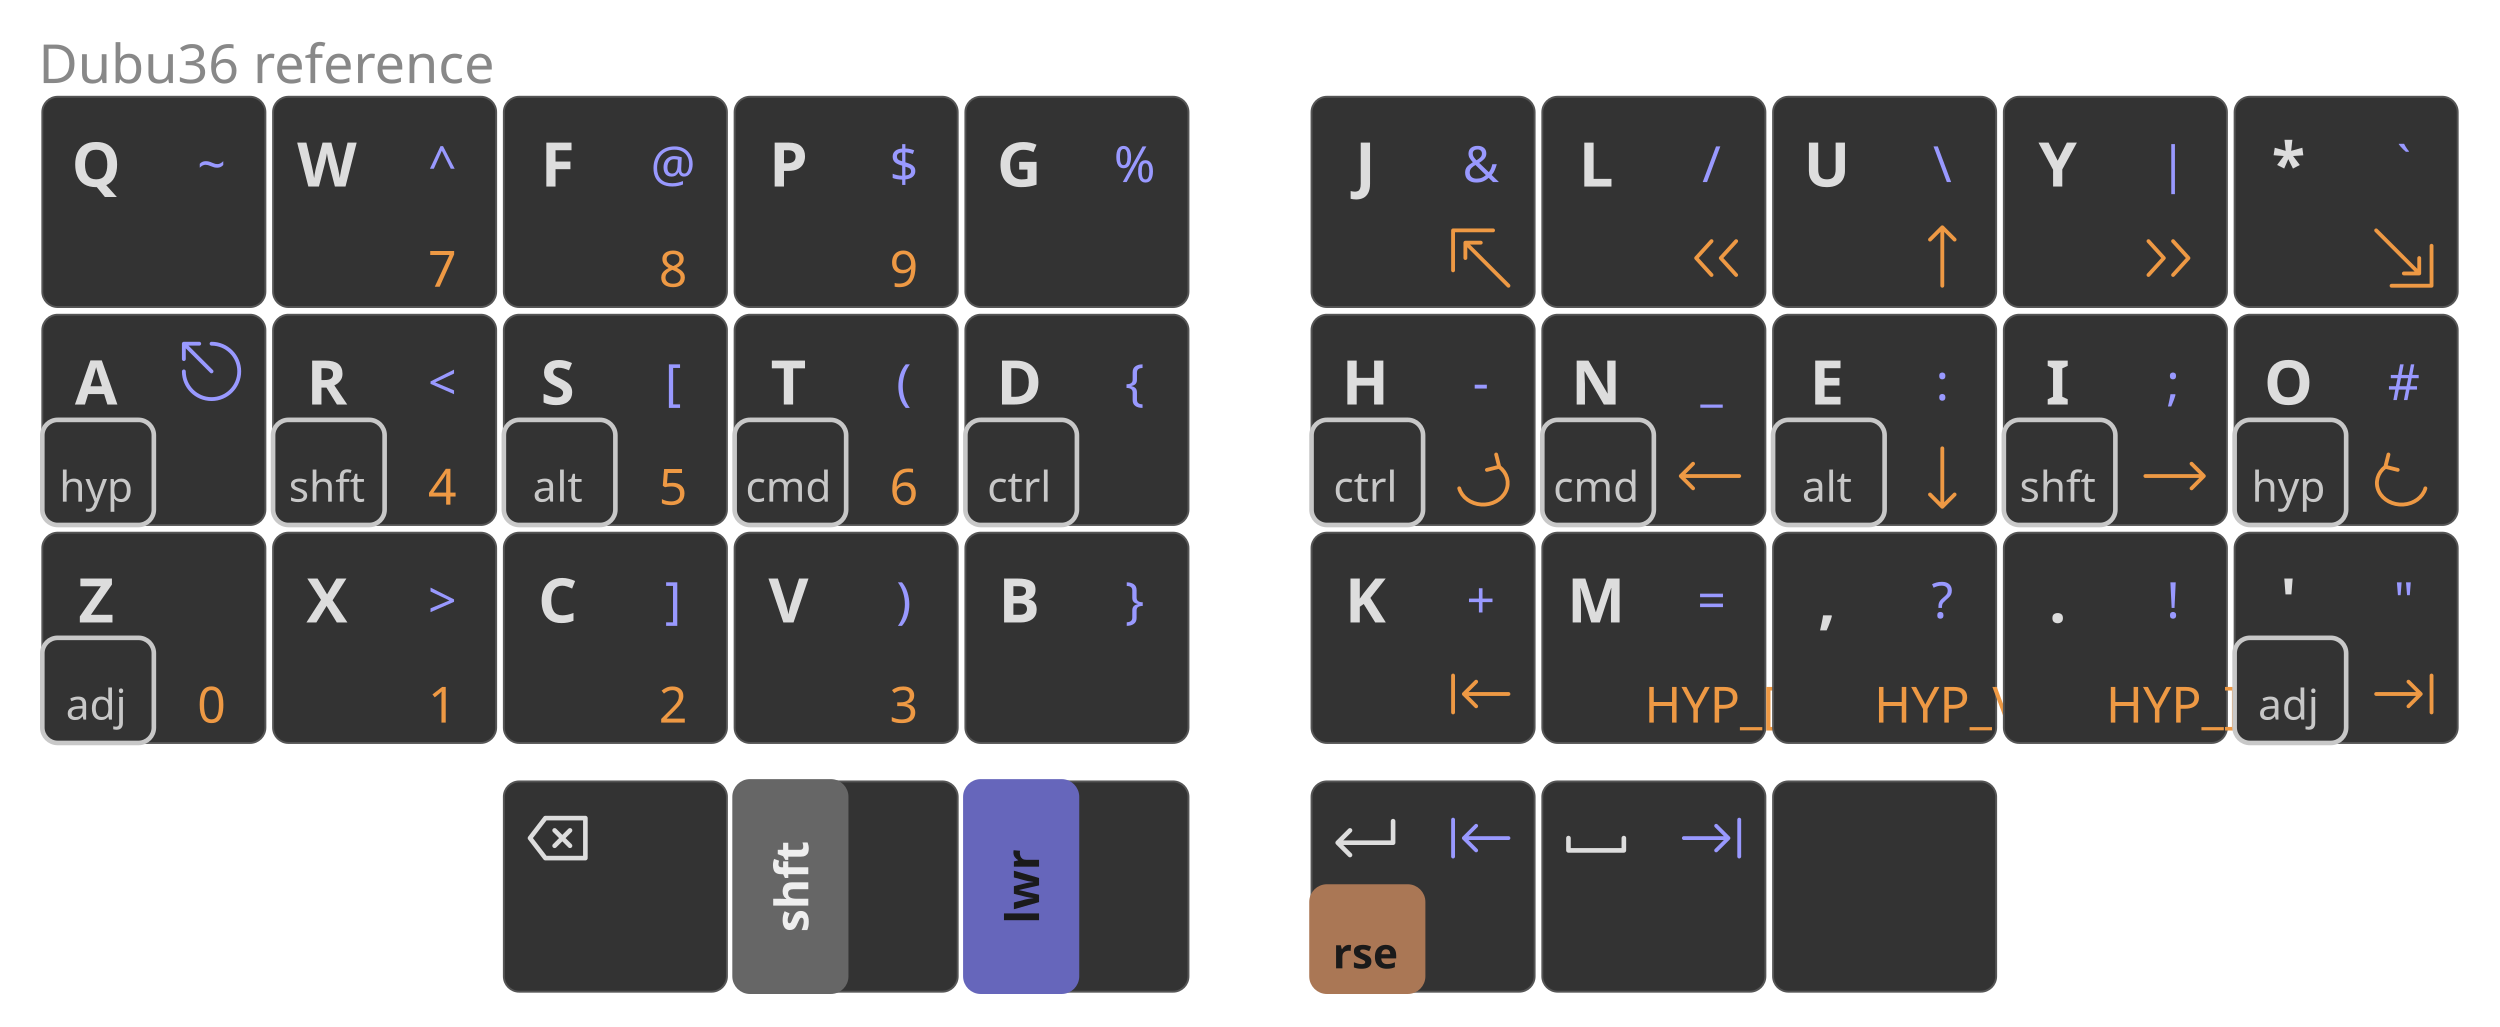
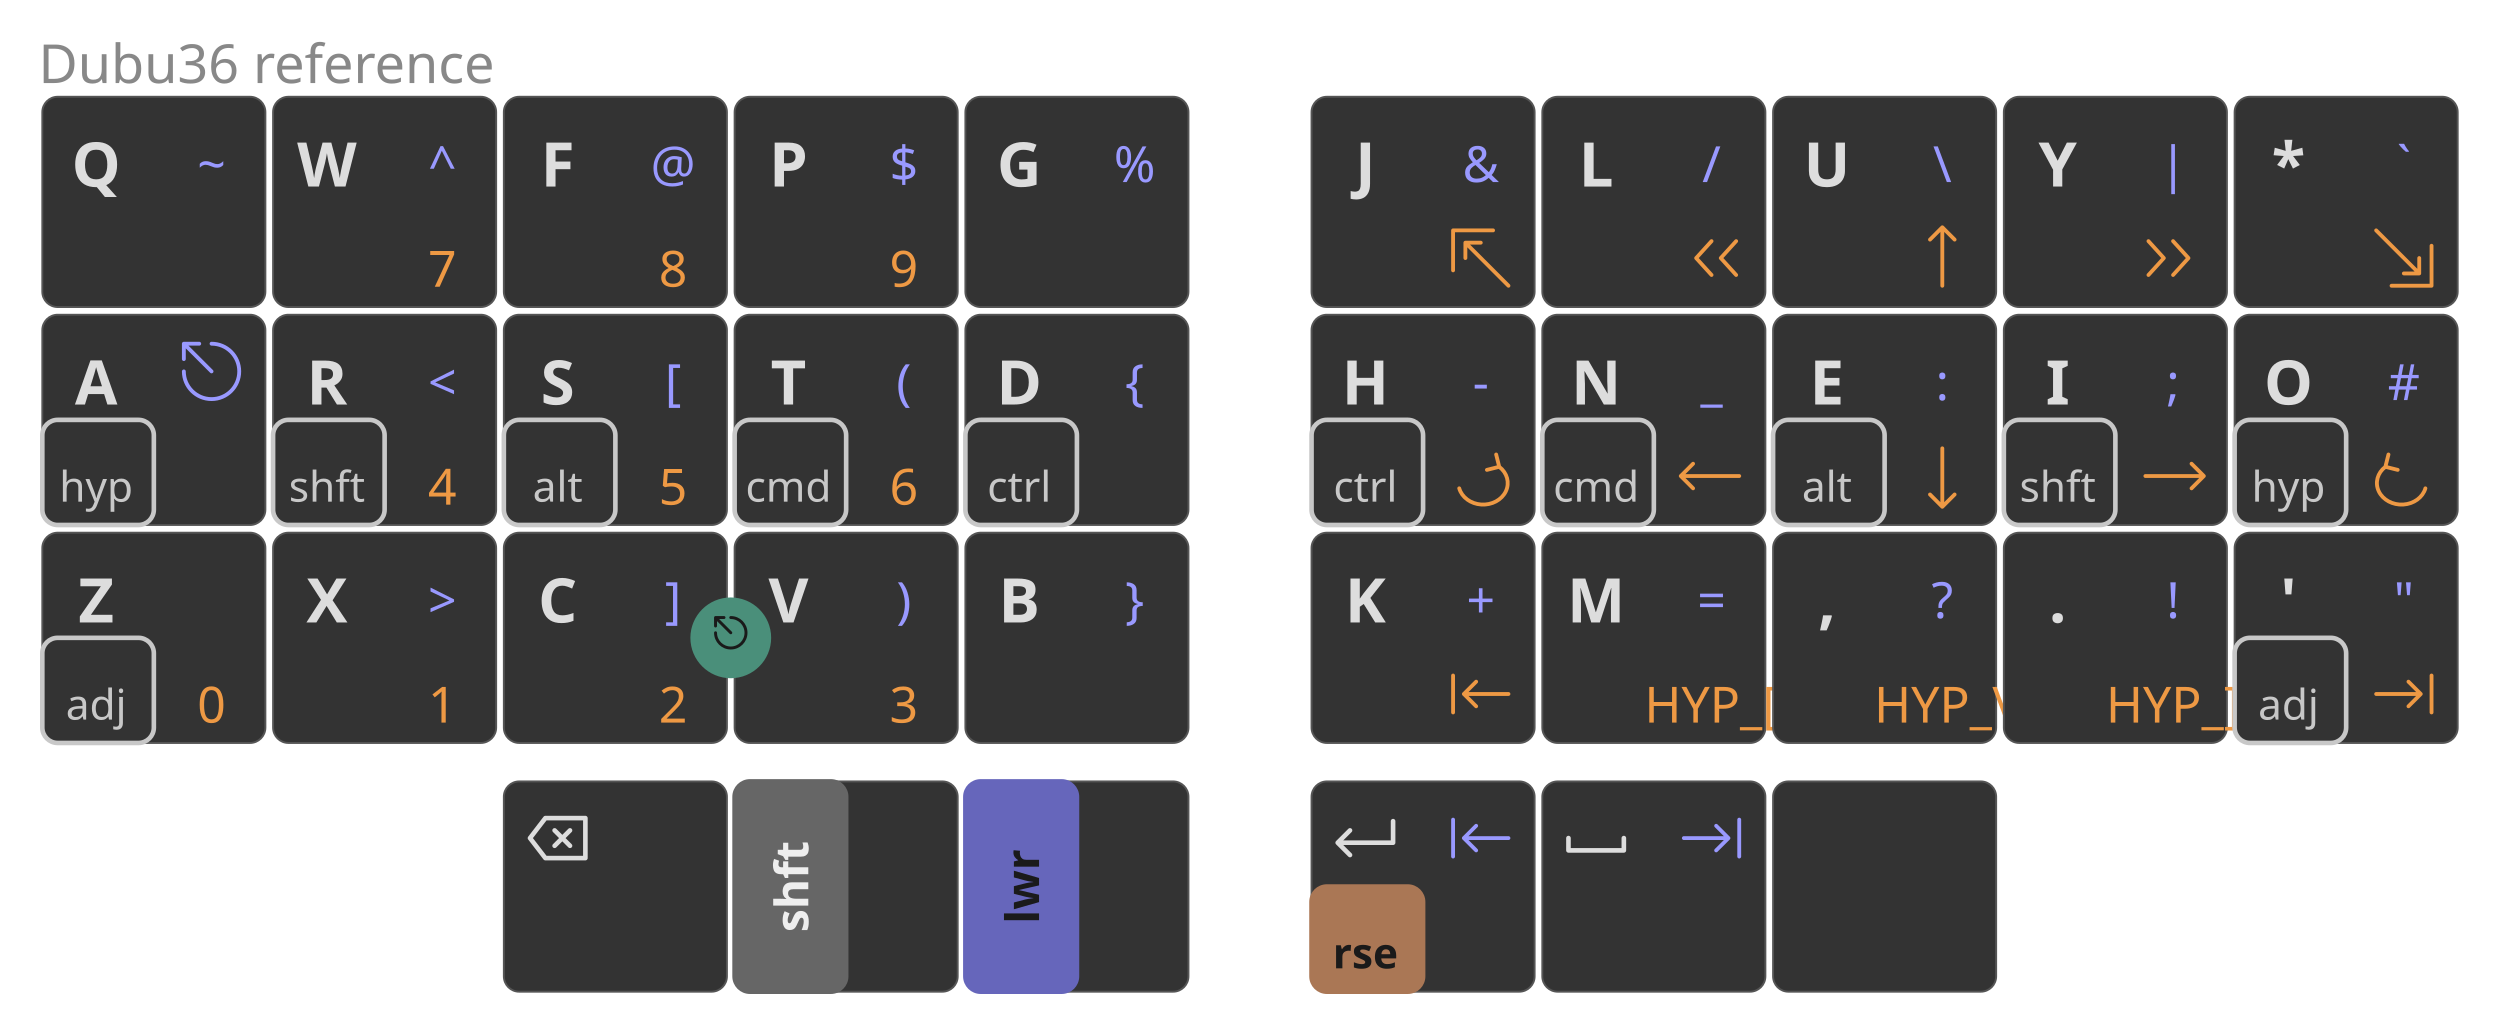
<svg xmlns="http://www.w3.org/2000/svg" class="keymap" width="650" height="267" viewBox="-10 -24 650.0 266.68">
  <style>svg.keymap { background: #1e1e2e; font-family: sans-serif; }
    rect.keycap { fill: #333333; stroke: #555555; stroke-width: 0.5px; }
    text { fill: #c8c8c8; text-anchor: middle; dominant-baseline: central; }
    text.base { font-size: 16px; font-weight: 600; fill: #dddddd; }
    text.hold { font-size: 11px; }
    text.sym { font-size: 13px; fill: #9999ff; }
    text.num { font-size: 13px; fill: #ee9944; }
    text.oneshot { font-size: 12px; font-weight: 600; }
    use.glyph { fill: none; stroke: #c8c8c8; stroke-width: 2.5px;
                stroke-linecap: round; stroke-linejoin: round; }
    use.glyph.base { stroke: #dddddd; stroke-width: 3px; }
    use.glyph.sym { stroke: #9999ff; }
    use.glyph.num { stroke: #ee9944; }
    rect.hold-box { stroke-width: 1.2px; }
    rect.hold-box.tap-preferred.mod { fill: none; stroke: #c8c8c8; }
    rect.hold-box.tap-preferred.sym { fill: none; stroke: #9999ff; }
    rect.hold-box.tap-preferred.nav { fill: none; stroke: #ee9944; }
    rect.hold-box.hold-preferred.mod { fill: #666666; stroke: #666666; }
    rect.hold-box.hold-preferred.sym { fill: #6666bb; stroke: #6666bb; }
    rect.hold-box.hold-preferred.nav { fill: #aa7755; stroke: #aa7755; }
    rect.hold-box.oneshot.mod { fill: #666666; stroke: #666666; }
    rect.hold-box.oneshot.sym { fill: #6666bb; stroke: #6666bb; }
    rect.hold-box.oneshot.nav { fill: #aa7755; stroke: #aa7755; }
    text.hold.hold-preferred.mod, text.oneshot.mod { fill: #eeeeee; font-weight: 700; }
    text.hold.hold-preferred.sym, text.oneshot.sym,
    text.hold.hold-preferred.nav, text.oneshot.nav { fill: #1a1a1a; font-weight: 700; }
    text.hold.tap-preferred { fill: #c8c8c8; }
-     text.title { font-size: 14px; fill: #888888; text-anchor: start; }</style>
+     text.title { font-size: 14px; fill: #888888; text-anchor: start; }
+     circle.combo-badge { fill: #4a8f7a; stroke: #4a8f7a; }
+     use.glyph.combo { stroke: #1a1a1a; stroke-width: 3.5px; }
+     text.combo { font-size: 9px; font-weight: 700; fill: #1a1a1a; }</style>
  <defs>
    <path id="glyph_backspace" class="symbol" transform="scale(0.4) translate(-24,-30)" d="M22,19l10,10 M22,29l10-10 M6,24l10,13h26v-26h-26z" />
    <path id="glyph_delete-word" class="symbol" transform="scale(0.4) translate(-24,-30)" d="M22,19l10,10 M22,29l10-10 M6,24l10,13h26v-26h-26z M6,17l-6,7,6,7" />
    <path id="glyph_return" class="symbol" transform="scale(0.4) translate(-24,-30)" d="M42,13V27H6 m8-8l-8,8l8,8" />
    <path id="glyph_space" class="symbol" transform="scale(0.4) translate(-24,-30)" d="M42,24V32H6V24" />
    <path id="glyph_escape" class="symbol" transform="scale(0.4) translate(-24,-30)" d="M24,24l-18-18 m0,10v-10h10 M24,6A18,18,0,1,1,6,24" />
    <path id="glyph_up" class="symbol" transform="scale(0.4) translate(-24,-30)" d="M24,42v-36 m-8,6l8-8l8,8" />
    <path id="glyph_down" class="symbol" transform="scale(0.4) translate(-24,-30)" d="M24,6v36 m-8,-6l8,8l8-8" />
    <path id="glyph_left" class="symbol" transform="scale(0.4) translate(-24,-30)" d="M42,24h-36 m6-8l-8,8l8,8" />
    <path id="glyph_right" class="symbol" transform="scale(0.4) translate(-24,-30)" d="M6,24h36 m-6-8l8,8l-8,8" />
    <path id="glyph_tab" class="symbol" transform="scale(0.4) translate(-24,-30)" d="M6,24h27 m-6-8l8,8l-8,8 M42,12V36" />
    <path id="glyph_btab" class="symbol" transform="scale(0.4) translate(-24,-30)" d="M42,24h-27 m6-8l-8,8l8,8 M6,12V36" />
    <path id="glyph_home" class="symbol" transform="scale(0.4) translate(-24,-30)" d="M42,42l-28-28 m0,10v-10h10 m8-8h-26v26" />
    <path id="glyph_end" class="symbol" transform="scale(0.4) translate(-24,-30)" d="M6,6l28,28 m0-10v10h-10 m-8,8h26v-26" />
    <path id="glyph_word-right" class="symbol" transform="scale(0.4) translate(-24,-30)" d="M8,13l10,11-10,11 M24,13l10,11-10,11" />
    <path id="glyph_word-left" class="symbol" transform="scale(0.4) translate(-24,-30)" d="M40,13l-10,11,10,11 M24,13l-10,11,10,11" />
    <path id="glyph_hist-fwd" class="symbol" transform="scale(0.4) translate(-24,-30)" d="M10,32A16,14,0,1,0,36,18 m-2,-8l2,8l-8,2" />
    <path id="glyph_hist-back" class="symbol" transform="scale(0.4) translate(-24,-30)" d="M38,32A16,14,0,1,1,12,18 m2,-8l-2,8l8,2" />
  </defs>
  <text class="title" x="0" y="-8">Dubu36 reference</text>
  <g transform="translate(0.00,0.00)">
    <rect class="keycap" x="1.0" y="1.0" width="58.0" height="54.67" rx="4.0" ry="4.0" />
    <text class="base" x="15.0" y="18.134">Q</text>
    <text class="sym" x="45.0" y="18.134">~</text>
  </g>
  <g transform="translate(60.00,0.00)">
    <rect class="keycap" x="1.0" y="1.0" width="58.0" height="54.67" rx="4.0" ry="4.0" />
    <text class="base" x="15.0" y="18.134">W</text>
    <text class="sym" x="45.0" y="18.134">^</text>
    <text class="num" x="45.0" y="45.336">7</text>
  </g>
  <g transform="translate(120.00,0.00)">
    <rect class="keycap" x="1.0" y="1.0" width="58.0" height="54.67" rx="4.0" ry="4.0" />
    <text class="base" x="15.0" y="18.134">F</text>
    <text class="sym" x="45.0" y="18.134">@</text>
    <text class="num" x="45.0" y="45.336">8</text>
  </g>
  <g transform="translate(180.00,0.00)">
    <rect class="keycap" x="1.0" y="1.0" width="58.0" height="54.67" rx="4.0" ry="4.0" />
    <text class="base" x="15.0" y="18.134">P</text>
    <text class="sym" x="45.0" y="18.134">$</text>
    <text class="num" x="45.0" y="45.336">9</text>
  </g>
  <g transform="translate(240.00,0.00)">
    <rect class="keycap" x="1.0" y="1.0" width="58.0" height="54.67" rx="4.0" ry="4.0" />
    <text class="base" x="15.0" y="18.134">G</text>
    <text class="sym" x="45.0" y="18.134">%</text>
  </g>
  <g transform="translate(330.00,0.00)">
    <rect class="keycap" x="1.0" y="1.0" width="58.0" height="54.67" rx="4.0" ry="4.0" />
    <text class="base" x="15.0" y="18.134">J</text>
    <text class="sym" x="45.0" y="18.134">&amp;</text>
    <use class="glyph num" href="#glyph_home" x="45.0" y="45.336" />
  </g>
  <g transform="translate(390.00,0.00)">
    <rect class="keycap" x="1.0" y="1.0" width="58.0" height="54.67" rx="4.0" ry="4.0" />
    <text class="base" x="15.0" y="18.134">L</text>
    <text class="sym" x="45.0" y="18.134">/</text>
    <use class="glyph num" href="#glyph_word-left" x="45.0" y="45.336" />
  </g>
  <g transform="translate(450.00,0.00)">
    <rect class="keycap" x="1.0" y="1.0" width="58.0" height="54.67" rx="4.0" ry="4.0" />
    <text class="base" x="15.0" y="18.134">U</text>
    <text class="sym" x="45.0" y="18.134">\</text>
    <use class="glyph num" href="#glyph_up" x="45.0" y="45.336" />
  </g>
  <g transform="translate(510.00,0.00)">
    <rect class="keycap" x="1.0" y="1.0" width="58.0" height="54.67" rx="4.0" ry="4.0" />
    <text class="base" x="15.0" y="18.134">Y</text>
    <text class="sym" x="45.0" y="18.134">|</text>
    <use class="glyph num" href="#glyph_word-right" x="45.0" y="45.336" />
  </g>
  <g transform="translate(570.00,0.00)">
    <rect class="keycap" x="1.0" y="1.0" width="58.0" height="54.67" rx="4.0" ry="4.0" />
    <text class="base" x="15.0" y="18.134">*</text>
    <text class="sym" x="45.0" y="18.134">`</text>
    <use class="glyph num" href="#glyph_end" x="45.0" y="45.336" />
  </g>
  <g transform="translate(0.00,56.67)">
    <rect class="keycap" x="1.0" y="1.0" width="58.0" height="54.67" rx="4.0" ry="4.0" />
    <rect class="hold-box tap-preferred mod" x="1.0" y="28.335" width="29.0" height="27.335" rx="4.0" ry="4.0" />
    <text class="base" x="15.0" y="18.134">A</text>
    <text class="hold tap-preferred mod" x="15.0" y="45.336">hyp</text>
    <use class="glyph sym" href="#glyph_escape" x="45.0" y="18.134" />
  </g>
  <g transform="translate(60.00,56.67)">
    <rect class="keycap" x="1.0" y="1.0" width="58.0" height="54.67" rx="4.0" ry="4.0" />
    <rect class="hold-box tap-preferred mod" x="1.0" y="28.335" width="29.0" height="27.335" rx="4.0" ry="4.0" />
    <text class="base" x="15.0" y="18.134">R</text>
    <text class="hold tap-preferred mod" x="15.0" y="45.336">shft</text>
    <text class="sym" x="45.0" y="18.134">&lt;</text>
    <text class="num" x="45.0" y="45.336">4</text>
  </g>
  <g transform="translate(120.00,56.67)">
    <rect class="keycap" x="1.0" y="1.0" width="58.0" height="54.67" rx="4.0" ry="4.0" />
    <rect class="hold-box tap-preferred mod" x="1.0" y="28.335" width="29.0" height="27.335" rx="4.0" ry="4.0" />
    <text class="base" x="15.0" y="18.134">S</text>
    <text class="hold tap-preferred mod" x="15.0" y="45.336">alt</text>
    <text class="sym" x="45.0" y="18.134">[</text>
    <text class="num" x="45.0" y="45.336">5</text>
  </g>
  <g transform="translate(180.00,56.67)">
    <rect class="keycap" x="1.0" y="1.0" width="58.0" height="54.67" rx="4.0" ry="4.0" />
    <rect class="hold-box tap-preferred mod" x="1.0" y="28.335" width="29.0" height="27.335" rx="4.0" ry="4.0" />
    <text class="base" x="15.0" y="18.134">T</text>
    <text class="hold tap-preferred mod" x="15.0" y="45.336">cmd</text>
    <text class="sym" x="45.0" y="18.134">(</text>
    <text class="num" x="45.0" y="45.336">6</text>
  </g>
  <g transform="translate(240.00,56.67)">
    <rect class="keycap" x="1.0" y="1.0" width="58.0" height="54.67" rx="4.0" ry="4.0" />
    <rect class="hold-box tap-preferred mod" x="1.0" y="28.335" width="29.0" height="27.335" rx="4.0" ry="4.0" />
    <text class="base" x="15.0" y="18.134">D</text>
    <text class="hold tap-preferred mod" x="15.0" y="45.336">ctrl</text>
    <text class="sym" x="45.0" y="18.134">{</text>
  </g>
  <g transform="translate(330.00,56.67)">
    <rect class="keycap" x="1.0" y="1.0" width="58.0" height="54.67" rx="4.0" ry="4.0" />
    <rect class="hold-box tap-preferred mod" x="1.0" y="28.335" width="29.0" height="27.335" rx="4.0" ry="4.0" />
    <text class="base" x="15.0" y="18.134">H</text>
    <text class="hold tap-preferred mod" x="15.0" y="45.336">ctrl</text>
    <text class="sym" x="45.0" y="18.134">-</text>
    <use class="glyph num" href="#glyph_hist-fwd" x="45.0" y="45.336" />
  </g>
  <g transform="translate(390.00,56.67)">
    <rect class="keycap" x="1.0" y="1.0" width="58.0" height="54.67" rx="4.0" ry="4.0" />
    <rect class="hold-box tap-preferred mod" x="1.0" y="28.335" width="29.0" height="27.335" rx="4.0" ry="4.0" />
    <text class="base" x="15.0" y="18.134">N</text>
    <text class="hold tap-preferred mod" x="15.0" y="45.336">cmd</text>
    <text class="sym" x="45.0" y="18.134">_</text>
    <use class="glyph num" href="#glyph_left" x="45.0" y="45.336" />
  </g>
  <g transform="translate(450.00,56.67)">
    <rect class="keycap" x="1.0" y="1.0" width="58.0" height="54.67" rx="4.0" ry="4.0" />
    <rect class="hold-box tap-preferred mod" x="1.0" y="28.335" width="29.0" height="27.335" rx="4.0" ry="4.0" />
    <text class="base" x="15.0" y="18.134">E</text>
    <text class="hold tap-preferred mod" x="15.0" y="45.336">alt</text>
    <text class="sym" x="45.0" y="18.134">:</text>
    <use class="glyph num" href="#glyph_down" x="45.0" y="45.336" />
  </g>
  <g transform="translate(510.00,56.67)">
    <rect class="keycap" x="1.0" y="1.0" width="58.0" height="54.67" rx="4.0" ry="4.0" />
    <rect class="hold-box tap-preferred mod" x="1.0" y="28.335" width="29.0" height="27.335" rx="4.0" ry="4.0" />
    <text class="base" x="15.0" y="18.134">I</text>
    <text class="hold tap-preferred mod" x="15.0" y="45.336">shft</text>
    <text class="sym" x="45.0" y="18.134">;</text>
    <use class="glyph num" href="#glyph_right" x="45.0" y="45.336" />
  </g>
  <g transform="translate(570.00,56.67)">
    <rect class="keycap" x="1.0" y="1.0" width="58.0" height="54.67" rx="4.0" ry="4.0" />
    <rect class="hold-box tap-preferred mod" x="1.0" y="28.335" width="29.0" height="27.335" rx="4.0" ry="4.0" />
    <text class="base" x="15.0" y="18.134">O</text>
    <text class="hold tap-preferred mod" x="15.0" y="45.336">hyp</text>
    <text class="sym" x="45.0" y="18.134">#</text>
    <use class="glyph num" href="#glyph_hist-back" x="45.0" y="45.336" />
  </g>
  <g transform="translate(0.00,113.34)">
    <rect class="keycap" x="1.0" y="1.0" width="58.0" height="54.67" rx="4.0" ry="4.0" />
    <rect class="hold-box tap-preferred mod" x="1.0" y="28.335" width="29.0" height="27.335" rx="4.0" ry="4.0" />
    <text class="base" x="15.0" y="18.134">Z</text>
    <text class="hold tap-preferred mod" x="15.0" y="45.336">adj</text>
    <text class="num" x="45.0" y="45.336">0</text>
  </g>
  <g transform="translate(60.00,113.34)">
    <rect class="keycap" x="1.0" y="1.0" width="58.0" height="54.67" rx="4.0" ry="4.0" />
    <text class="base" x="15.0" y="18.134">X</text>
    <text class="sym" x="45.0" y="18.134">&gt;</text>
    <text class="num" x="45.0" y="45.336">1</text>
  </g>
  <g transform="translate(120.00,113.34)">
    <rect class="keycap" x="1.0" y="1.0" width="58.0" height="54.67" rx="4.0" ry="4.0" />
    <text class="base" x="15.0" y="18.134">C</text>
    <text class="sym" x="45.0" y="18.134">]</text>
    <text class="num" x="45.0" y="45.336">2</text>
  </g>
  <g transform="translate(180.00,113.34)">
    <rect class="keycap" x="1.0" y="1.0" width="58.0" height="54.67" rx="4.0" ry="4.0" />
    <text class="base" x="15.0" y="18.134">V</text>
    <text class="sym" x="45.0" y="18.134">)</text>
    <text class="num" x="45.0" y="45.336">3</text>
  </g>
  <g transform="translate(240.00,113.34)">
    <rect class="keycap" x="1.0" y="1.0" width="58.0" height="54.67" rx="4.0" ry="4.0" />
    <text class="base" x="15.0" y="18.134">B</text>
    <text class="sym" x="45.0" y="18.134">}</text>
  </g>
  <g transform="translate(330.00,113.34)">
    <rect class="keycap" x="1.0" y="1.0" width="58.0" height="54.67" rx="4.0" ry="4.0" />
    <text class="base" x="15.0" y="18.134">K</text>
    <text class="sym" x="45.0" y="18.134">+</text>
    <use class="glyph num" href="#glyph_btab" x="45.0" y="45.336" />
  </g>
  <g transform="translate(390.00,113.34)">
    <rect class="keycap" x="1.0" y="1.0" width="58.0" height="54.67" rx="4.0" ry="4.0" />
    <text class="base" x="15.0" y="18.134">M</text>
    <text class="sym" x="45.0" y="18.134">=</text>
    <text class="num" x="45.0" y="45.336">HYP_[</text>
  </g>
  <g transform="translate(450.00,113.34)">
    <rect class="keycap" x="1.0" y="1.0" width="58.0" height="54.67" rx="4.0" ry="4.0" />
    <text class="base" x="15.0" y="18.134">,</text>
    <text class="sym" x="45.0" y="18.134">?</text>
    <text class="num" x="45.0" y="45.336">HYP_\</text>
  </g>
  <g transform="translate(510.00,113.34)">
    <rect class="keycap" x="1.0" y="1.0" width="58.0" height="54.67" rx="4.0" ry="4.0" />
    <text class="base" x="15.0" y="18.134">.</text>
    <text class="sym" x="45.0" y="18.134">!</text>
    <text class="num" x="45.0" y="45.336">HYP_]</text>
  </g>
  <g transform="translate(570.00,113.34)">
    <rect class="keycap" x="1.0" y="1.0" width="58.0" height="54.67" rx="4.0" ry="4.0" />
    <rect class="hold-box tap-preferred mod" x="1.0" y="28.335" width="29.0" height="27.335" rx="4.0" ry="4.0" />
    <text class="base" x="15.0" y="18.134">'</text>
    <text class="hold tap-preferred mod" x="15.0" y="45.336">adj</text>
    <text class="sym" x="45.0" y="18.134">"</text>
    <use class="glyph num" href="#glyph_tab" x="45.0" y="45.336" />
  </g>
  <g transform="translate(120.00,178.01)">
    <rect class="keycap" x="1.0" y="1.0" width="58.0" height="54.67" rx="4.0" ry="4.0" />
    <use class="glyph base" href="#glyph_backspace" x="15.0" y="18.134" />
  </g>
  <g transform="translate(180.00,178.01)">
    <rect class="keycap" x="1.0" y="1.0" width="58.0" height="54.67" rx="4.0" ry="4.0" />
    <rect class="hold-box oneshot mod" x="1.0" y="1.0" width="29.0" height="54.67" rx="4.0" ry="4.0" />
    <text class="oneshot mod" transform="translate(15.5,28.335) rotate(-90)">shft</text>
  </g>
  <g transform="translate(240.00,178.01)">
    <rect class="keycap" x="1.0" y="1.0" width="58.0" height="54.67" rx="4.0" ry="4.0" />
    <rect class="hold-box oneshot sym" x="1.0" y="1.0" width="29.0" height="54.67" rx="4.0" ry="4.0" />
    <text class="oneshot sym" transform="translate(15.5,28.335) rotate(-90)">lwr</text>
  </g>
  <g transform="translate(330.00,178.01)">
    <rect class="keycap" x="1.0" y="1.0" width="58.0" height="54.67" rx="4.0" ry="4.0" />
    <rect class="hold-box hold-preferred nav" x="1.0" y="28.335" width="29.0" height="27.335" rx="4.0" ry="4.0" />
    <use class="glyph base" href="#glyph_return" x="15.0" y="18.134" />
    <text class="hold hold-preferred nav" x="15.0" y="45.336">rse</text>
    <use class="glyph sym" href="#glyph_btab" x="45.0" y="18.134" />
  </g>
  <g transform="translate(390.00,178.01)">
    <rect class="keycap" x="1.0" y="1.0" width="58.0" height="54.67" rx="4.0" ry="4.0" />
    <use class="glyph base" href="#glyph_space" x="15.0" y="18.134" />
    <use class="glyph sym" href="#glyph_tab" x="45.0" y="18.134" />
  </g>
  <g transform="translate(450.00,178.01)">
    <rect class="keycap" x="1.0" y="1.0" width="58.0" height="54.67" rx="4.0" ry="4.0" />
  </g>
+   <g class="combo" transform="translate(180.00,141.68)">
+     <circle class="combo-badge" r="10.0" />
+     <g transform="scale(0.55)">
+       <use class="glyph combo" href="#glyph_escape" />
+     </g>
+   </g>
</svg>
